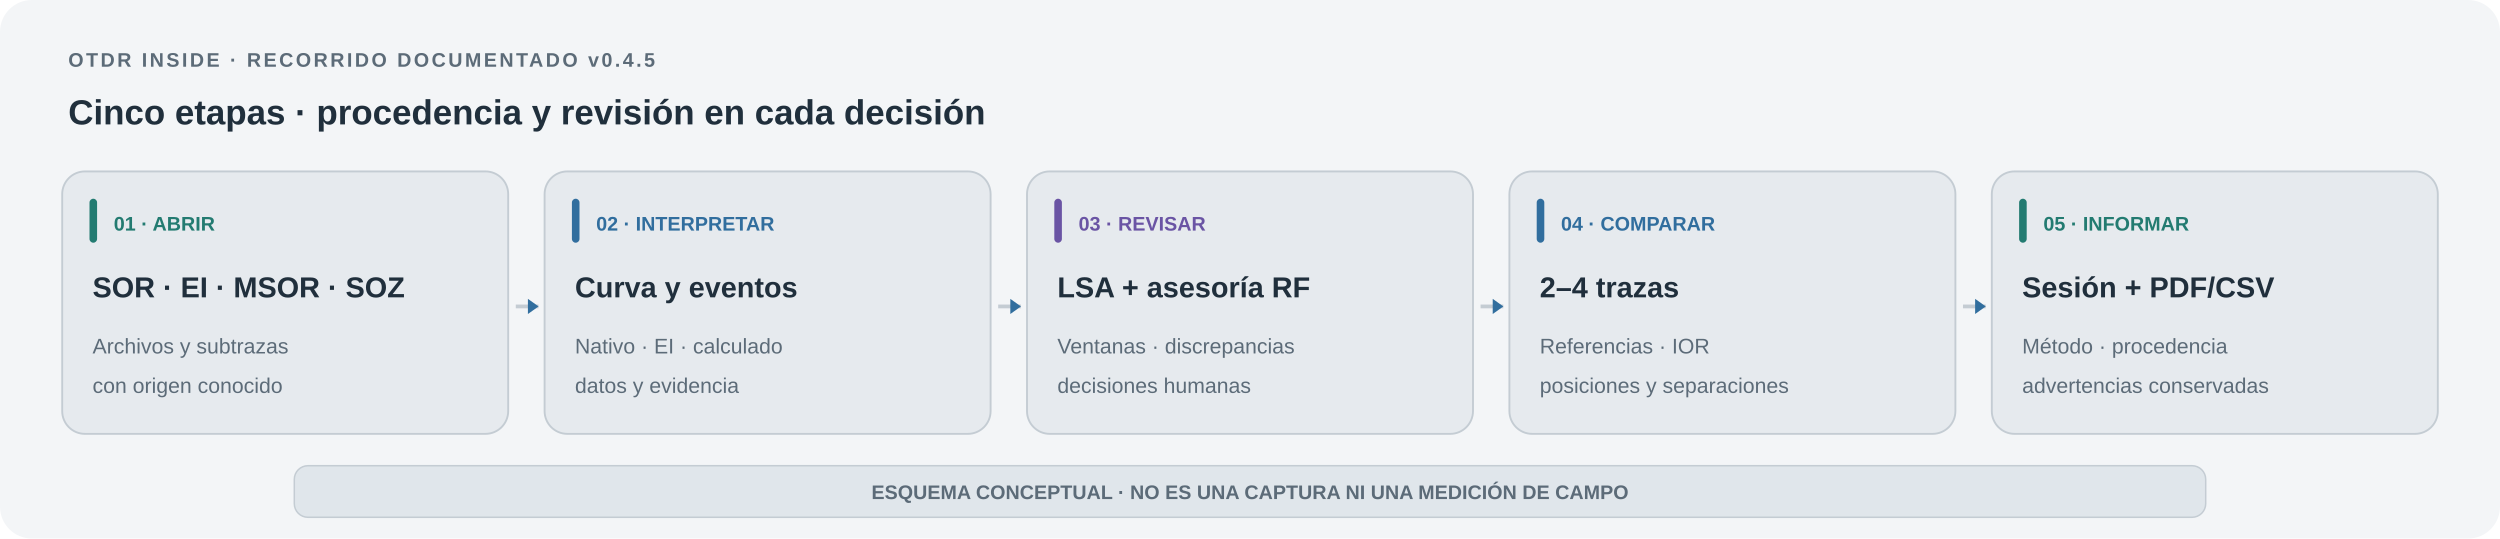
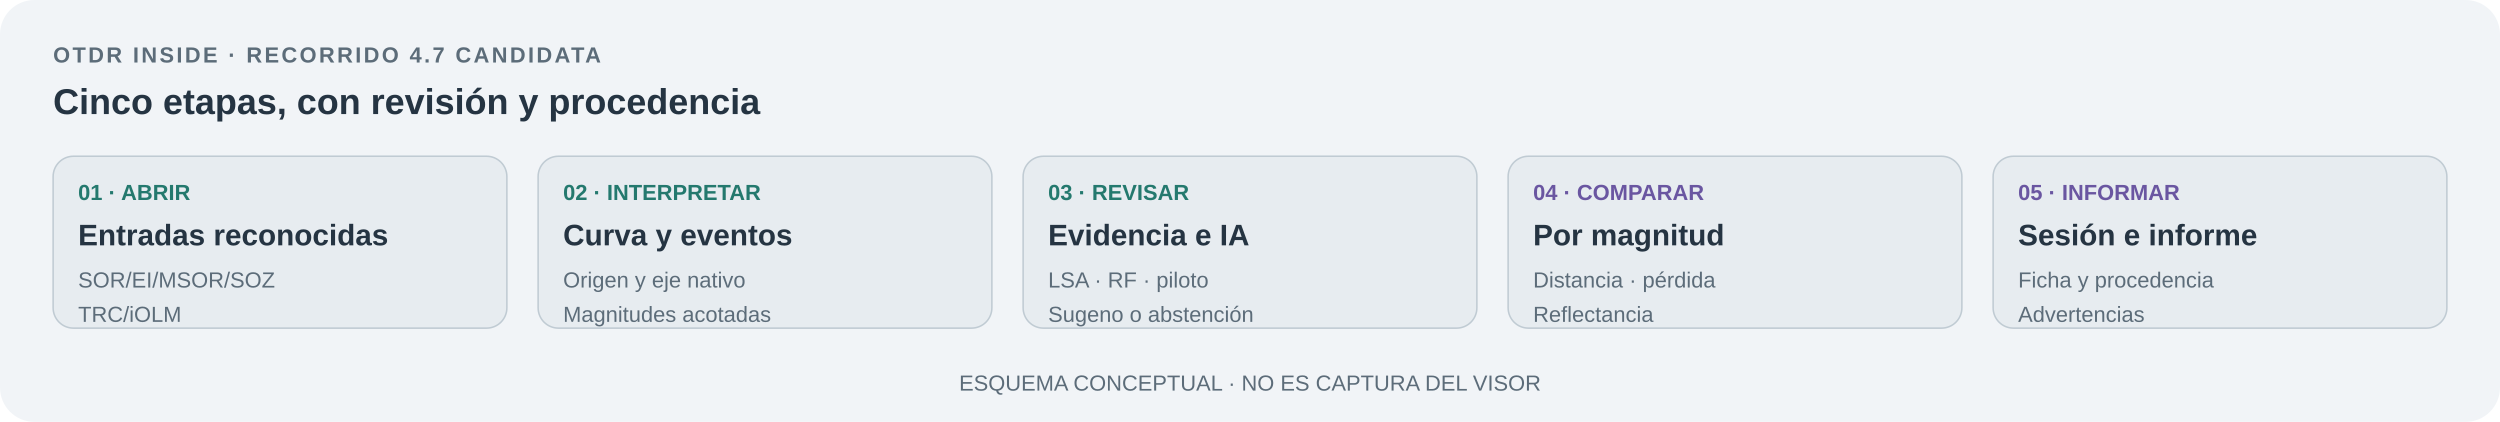
- <svg xmlns="http://www.w3.org/2000/svg" viewBox="0 0 1648 355" width="1648" height="355">
-   <rect x="0" y="0" width="1648" height="355" rx="21" fill="#f3f5f7" />
+ <svg xmlns="http://www.w3.org/2000/svg" width="1600" height="270" viewBox="0 0 1600 270">
+   <rect width="1600" height="270" rx="22" fill="#f1f4f7" />
  <g font-family="Segoe UI,Arial,sans-serif">
-     <text x="45" y="44" font-size="13" font-weight="700" fill="#5c6b78" letter-spacing="1.6">OTDR INSIDE · RECORRIDO DOCUMENTADO v0.4.5</text>
-     <text x="45" y="82" font-size="23" font-weight="700" fill="#202f3c">Cinco etapas · procedencia y revisión en cada decisión</text>
-     <rect x="41" y="113" width="294" height="173" rx="15" fill="#e6eaee" stroke="#c4ccd3" stroke-width="1.25" />
-     <rect x="59" y="131" width="5" height="29" rx="2.5" fill="#237b71" />
-     <text x="75" y="152" font-size="13" font-weight="700" fill="#237b71">01 · ABRIR</text>
-     <text x="61" y="196" font-size="19" font-weight="700" fill="#202f3c">SOR · EI · MSOR · SOZ</text>
-     <text x="61" y="233" font-size="14" fill="#5c6b78">Archivos y subtrazas</text>
-     <text x="61" y="259" font-size="14" fill="#5c6b78">con origen conocido</text>
-     <path d="M340 202 H355" stroke="#c4ccd3" stroke-width="2.5" fill="none" />
-     <path d="M355 202 l-7 -5 v10 z" fill="#316e9e" />
-     <rect x="359" y="113" width="294" height="173" rx="15" fill="#e6eaee" stroke="#c4ccd3" stroke-width="1.25" />
-     <rect x="377" y="131" width="5" height="29" rx="2.5" fill="#316e9e" />
-     <text x="393" y="152" font-size="13" font-weight="700" fill="#316e9e">02 · INTERPRETAR</text>
-     <text x="379" y="196" font-size="19" font-weight="700" fill="#202f3c">Curva y eventos</text>
-     <text x="379" y="233" font-size="14" fill="#5c6b78">Nativo · EI · calculado</text>
-     <text x="379" y="259" font-size="14" fill="#5c6b78">datos y evidencia</text>
-     <path d="M658 202 H673" stroke="#c4ccd3" stroke-width="2.5" fill="none" />
-     <path d="M673 202 l-7 -5 v10 z" fill="#316e9e" />
-     <rect x="677" y="113" width="294" height="173" rx="15" fill="#e6eaee" stroke="#c4ccd3" stroke-width="1.25" />
-     <rect x="695" y="131" width="5" height="29" rx="2.5" fill="#6a54a4" />
-     <text x="711" y="152" font-size="13" font-weight="700" fill="#6a54a4">03 · REVISAR</text>
-     <text x="697" y="196" font-size="19" font-weight="700" fill="#202f3c">LSA + asesoría RF</text>
-     <text x="697" y="233" font-size="14" fill="#5c6b78">Ventanas · discrepancias</text>
-     <text x="697" y="259" font-size="14" fill="#5c6b78">decisiones humanas</text>
-     <path d="M976 202 H991" stroke="#c4ccd3" stroke-width="2.5" fill="none" />
-     <path d="M991 202 l-7 -5 v10 z" fill="#316e9e" />
-     <rect x="995" y="113" width="294" height="173" rx="15" fill="#e6eaee" stroke="#c4ccd3" stroke-width="1.25" />
-     <rect x="1013" y="131" width="5" height="29" rx="2.5" fill="#316e9e" />
-     <text x="1029" y="152" font-size="13" font-weight="700" fill="#316e9e">04 · COMPARAR</text>
-     <text x="1015" y="196" font-size="19" font-weight="700" fill="#202f3c">2–4 trazas</text>
-     <text x="1015" y="233" font-size="14" fill="#5c6b78">Referencias · IOR</text>
-     <text x="1015" y="259" font-size="14" fill="#5c6b78">posiciones y separaciones</text>
-     <path d="M1294 202 H1309" stroke="#c4ccd3" stroke-width="2.5" fill="none" />
-     <path d="M1309 202 l-7 -5 v10 z" fill="#316e9e" />
-     <rect x="1313" y="113" width="294" height="173" rx="15" fill="#e6eaee" stroke="#c4ccd3" stroke-width="1.25" />
-     <rect x="1331" y="131" width="5" height="29" rx="2.5" fill="#237b71" />
-     <text x="1347" y="152" font-size="13" font-weight="700" fill="#237b71">05 · INFORMAR</text>
-     <text x="1333" y="196" font-size="19" font-weight="700" fill="#202f3c">Sesión + PDF/CSV</text>
-     <text x="1333" y="233" font-size="14" fill="#5c6b78">Método · procedencia</text>
-     <text x="1333" y="259" font-size="14" fill="#5c6b78">advertencias conservadas</text>
-     <rect x="194" y="307" width="1260" height="34" rx="9" fill="#e0e6eb" stroke="#c4ccd3" />
-     <text x="824" y="329" text-anchor="middle" font-size="13" font-weight="600" fill="#5c6b78">ESQUEMA CONCEPTUAL · NO ES UNA CAPTURA NI UNA MEDICIÓN DE CAMPO</text>
+     <text x="34" y="40" font-size="14" font-weight="700" letter-spacing="1.5" fill="#5c6c79">OTDR INSIDE · RECORRIDO 4.7 CANDIDATA</text>
+     <text x="34" y="73" font-size="23" font-weight="700" fill="#253442">Cinco etapas, con revisión y procedencia</text>
+     <rect x="34" y="100" width="290.4" height="110" rx="13" fill="#e7ecf0" stroke="#c0cbd3" />
+     <text x="50" y="128" font-size="14" fill="#24796e" font-weight="700">01 · ABRIR</text>
+     <text x="50" y="157" font-size="19" font-weight="700" fill="#253442">Entradas reconocidas</text>
+     <text x="50" y="184" font-size="14" fill="#5c6c79">SOR/EI/MSOR/SOZ</text>
+     <text x="50" y="206" font-size="14" fill="#5c6c79">TRC/iOLM</text>
+     <rect x="344.4" y="100" width="290.4" height="110" rx="13" fill="#e7ecf0" stroke="#c0cbd3" />
+     <text x="360.4" y="128" font-size="14" fill="#24796e" font-weight="700">02 · INTERPRETAR</text>
+     <text x="360.4" y="157" font-size="19" font-weight="700" fill="#253442">Curva y eventos</text>
+     <text x="360.4" y="184" font-size="14" fill="#5c6c79">Origen y eje nativo</text>
+     <text x="360.4" y="206" font-size="14" fill="#5c6c79">Magnitudes acotadas</text>
+     <rect x="654.8" y="100" width="290.4" height="110" rx="13" fill="#e7ecf0" stroke="#c0cbd3" />
+     <text x="670.8" y="128" font-size="14" fill="#24796e" font-weight="700">03 · REVISAR</text>
+     <text x="670.8" y="157" font-size="19" font-weight="700" fill="#253442">Evidencia e IA</text>
+     <text x="670.8" y="184" font-size="14" fill="#5c6c79">LSA · RF · piloto</text>
+     <text x="670.8" y="206" font-size="14" fill="#5c6c79">Sugeno o abstención</text>
+     <rect x="965.2" y="100" width="290.4" height="110" rx="13" fill="#e7ecf0" stroke="#c0cbd3" />
+     <text x="981.2" y="128" font-size="14" fill="#6a56a1" font-weight="700">04 · COMPARAR</text>
+     <text x="981.2" y="157" font-size="19" font-weight="700" fill="#253442">Por magnitud</text>
+     <text x="981.2" y="184" font-size="14" fill="#5c6c79">Distancia · pérdida</text>
+     <text x="981.2" y="206" font-size="14" fill="#5c6c79">Reflectancia</text>
+     <rect x="1275.6" y="100" width="290.4" height="110" rx="13" fill="#e7ecf0" stroke="#c0cbd3" />
+     <text x="1291.6" y="128" font-size="14" fill="#6a56a1" font-weight="700">05 · INFORMAR</text>
+     <text x="1291.6" y="157" font-size="19" font-weight="700" fill="#253442">Sesión e informe</text>
+     <text x="1291.6" y="184" font-size="14" fill="#5c6c79">Ficha y procedencia</text>
+     <text x="1291.6" y="206" font-size="14" fill="#5c6c79">Advertencias</text>
+     <text x="800" y="250" text-anchor="middle" font-size="14" fill="#5c6c79">ESQUEMA CONCEPTUAL · NO ES CAPTURA DEL VISOR</text>
  </g>
</svg>
